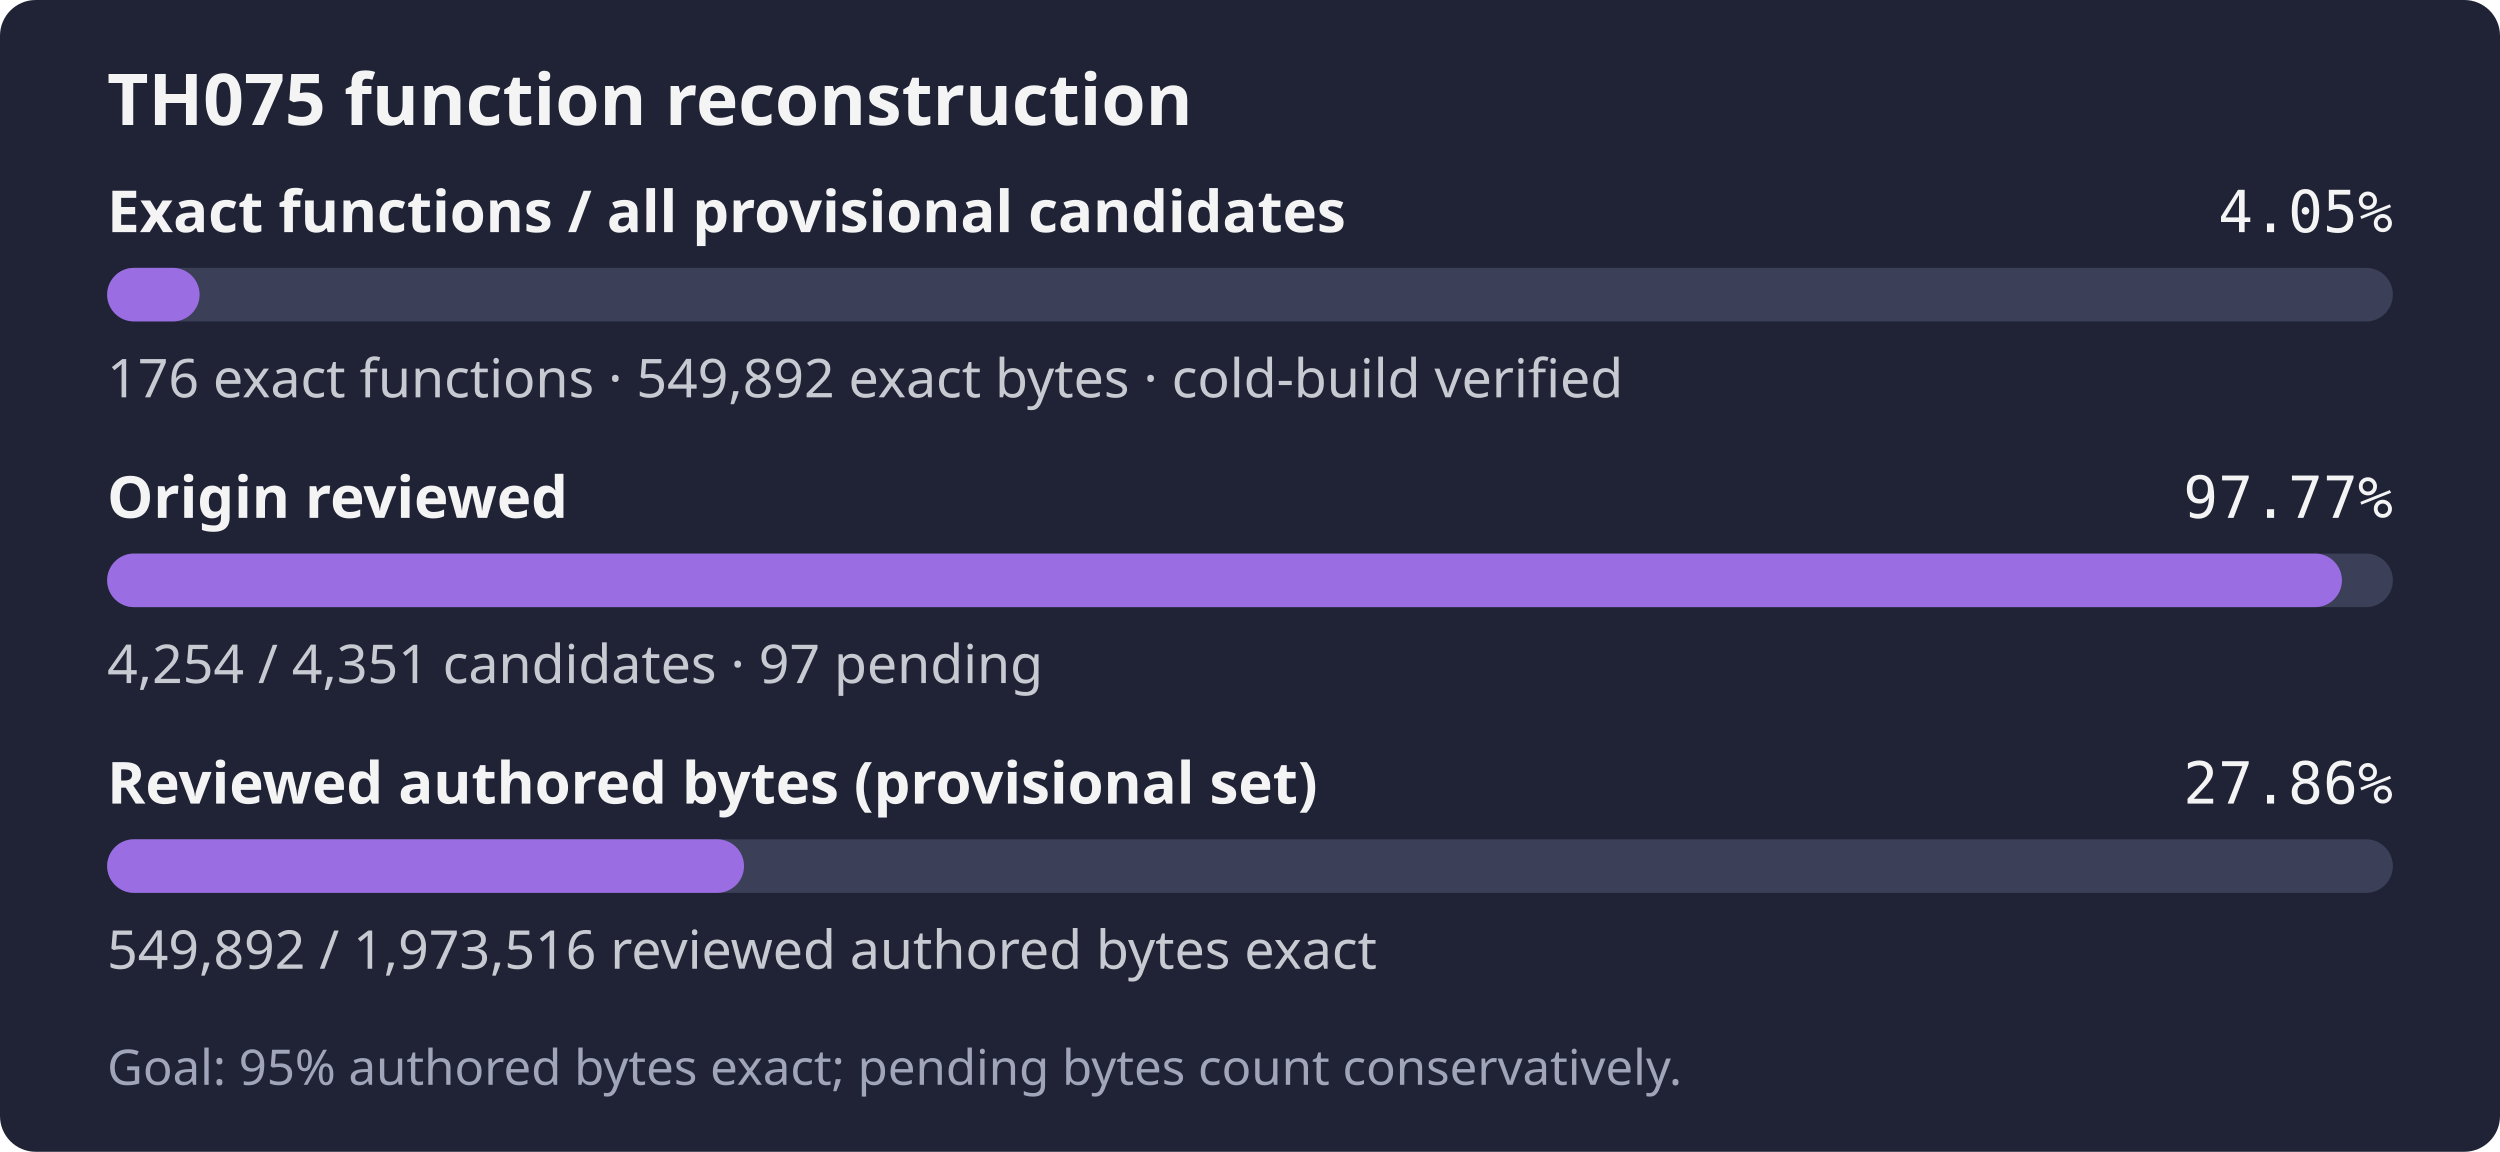
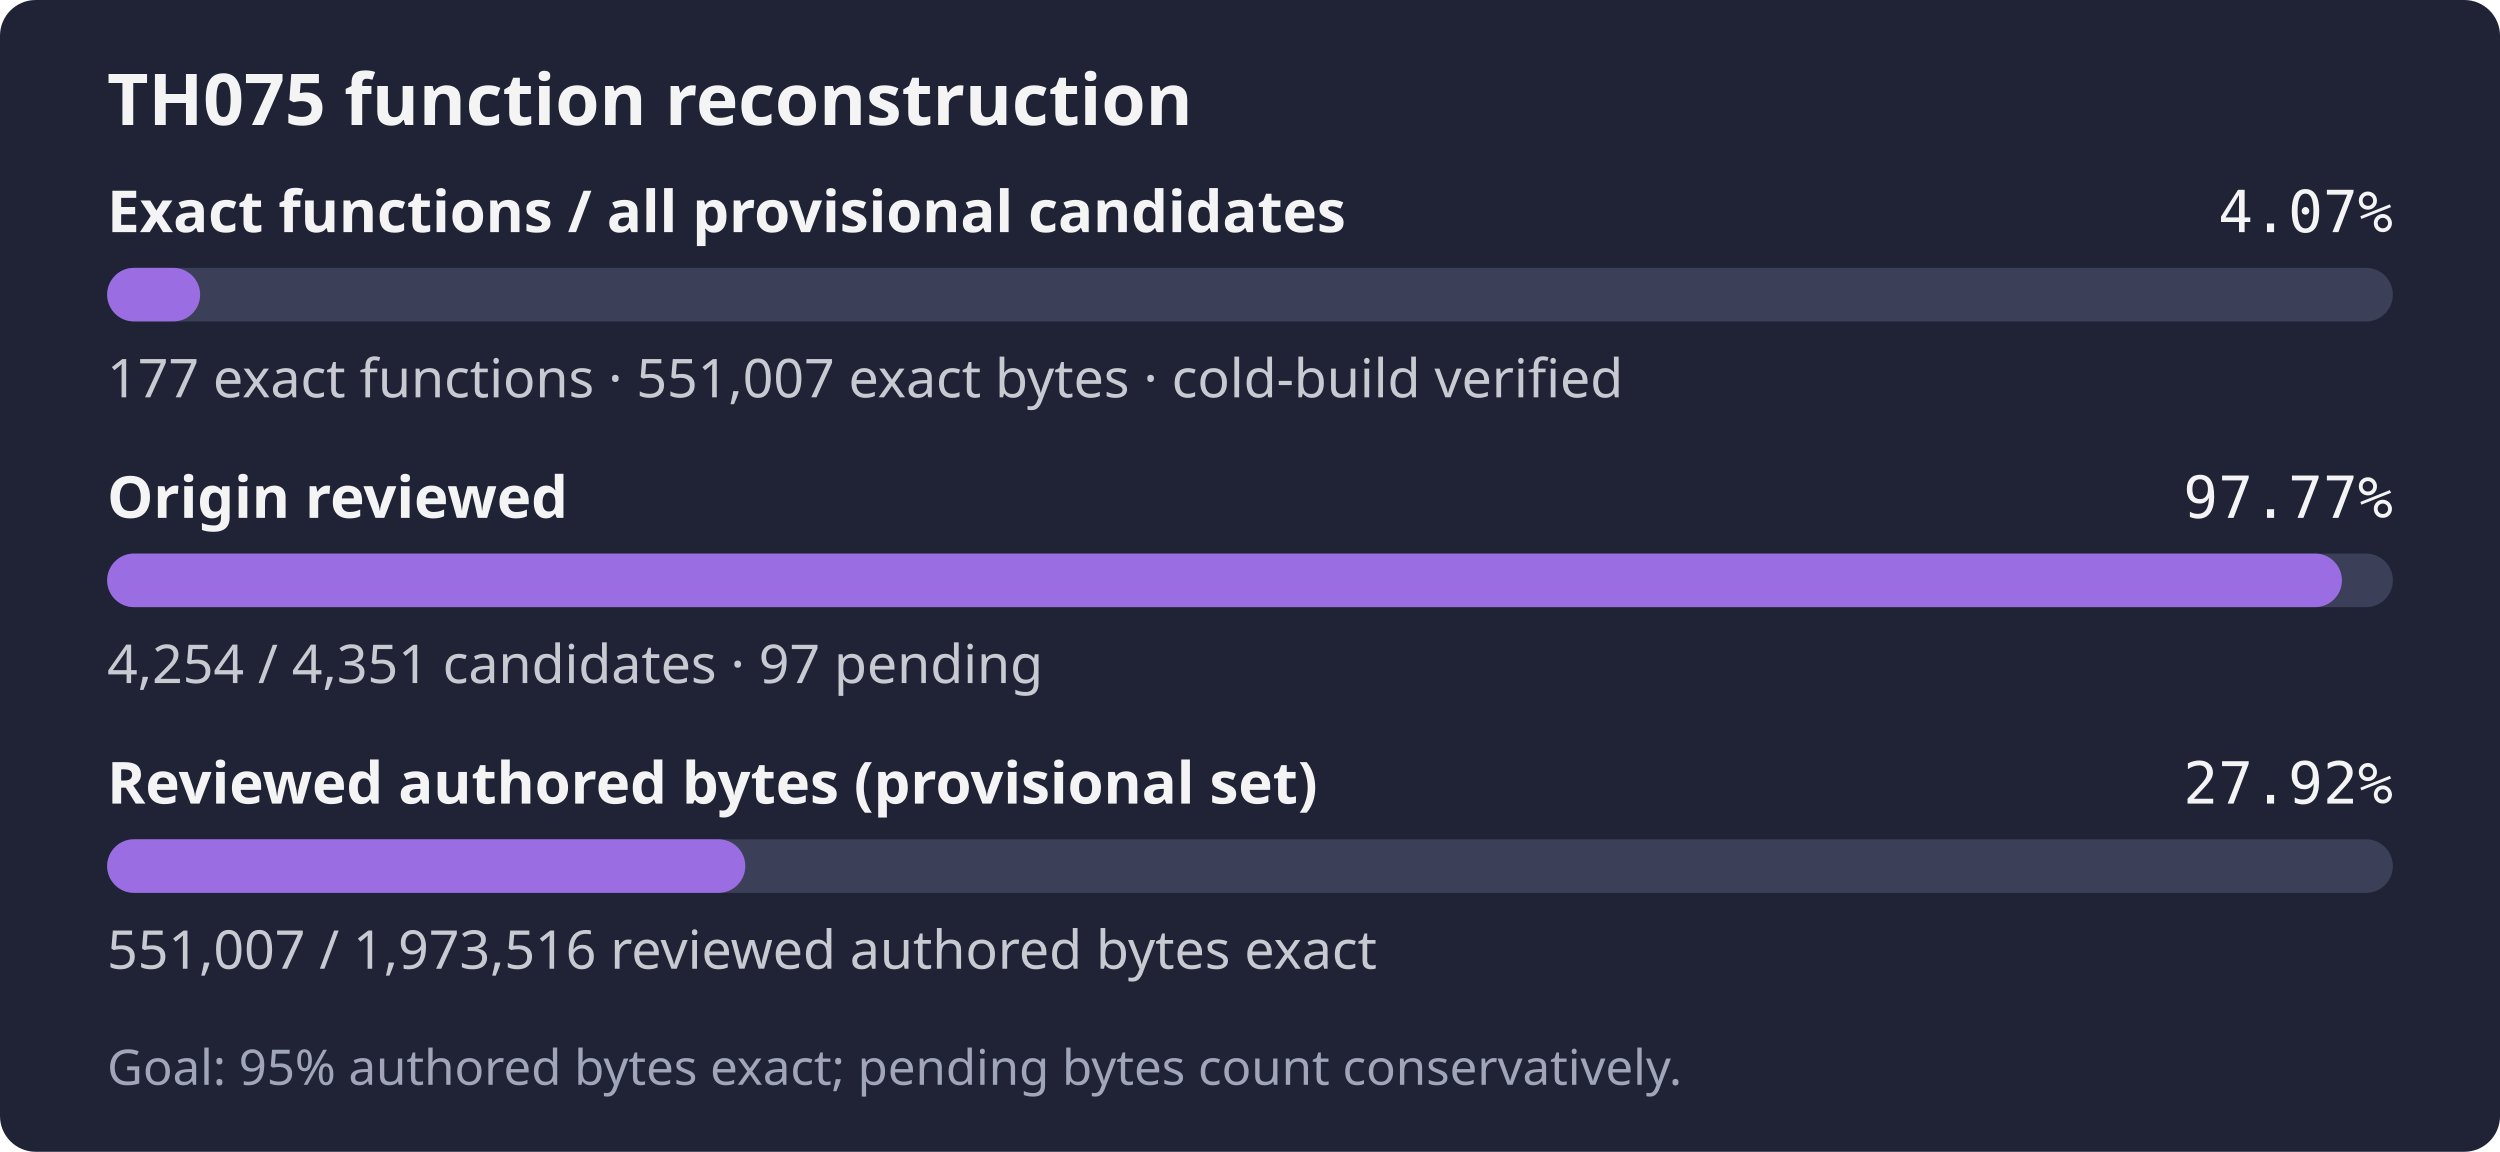
- <svg xmlns="http://www.w3.org/2000/svg" width="560" height="258" role="img" aria-label="TH075: 176 exact functions, 549,892 exact bytes; 4,254 of 4,351 candidates reviewed; Goal: 95% authored bytes exact; pending bytes count conservatively.">
+ <svg xmlns="http://www.w3.org/2000/svg" width="560" height="258" role="img" aria-label="TH075: 177 exact functions, 551,007 exact bytes; 4,254 of 4,351 candidates reviewed; Goal: 95% authored bytes exact; pending bytes count conservatively.">
  <rect width="560" height="258" rx="8" fill="#1f2335" />
  <text x="24" y="28" fill="#f4f4f5" font-family="sans-serif" font-size="16" font-weight="600">TH075 function reconstruction</text>
  <text x="24" y="52" fill="#f4f4f5" font-family="sans-serif" font-size="13" font-weight="600">Exact functions / all provisional candidates</text>
-   <text x="536" y="52" fill="#f4f4f5" text-anchor="end" font-family="monospace" font-size="13">4.05%</text>
+   <text x="536" y="52" fill="#f4f4f5" text-anchor="end" font-family="monospace" font-size="13">4.07%</text>
  <rect x="24" y="60" width="512" height="12" rx="6" fill="#3b4058" />
-   <rect x="24" y="60" width="20.71" height="12" rx="6" fill="#9b6de3" />
-   <text x="24" y="89" fill="#c8cad2" font-family="sans-serif" font-size="12">176 exact functions · 549,892 exact bytes · cold-build verified</text>
+   <rect x="24" y="60" width="20.83" height="12" rx="6" fill="#9b6de3" />
+   <text x="24" y="89" fill="#c8cad2" font-family="sans-serif" font-size="12">177 exact functions · 551,007 exact bytes · cold-build verified</text>
  <text x="24" y="116" fill="#f4f4f5" font-family="sans-serif" font-size="13" font-weight="600">Origin reviewed</text>
  <text x="536" y="116" fill="#f4f4f5" text-anchor="end" font-family="monospace" font-size="13">97.77%</text>
  <rect x="24" y="124" width="512" height="12" rx="6" fill="#3b4058" />
  <rect x="24" y="124" width="500.59" height="12" rx="6" fill="#9b6de3" />
  <text x="24" y="153" fill="#c8cad2" font-family="sans-serif" font-size="12">4,254 / 4,351 candidates · 97 pending</text>
  <text x="24" y="180" fill="#f4f4f5" font-family="sans-serif" font-size="13" font-weight="600">Reviewed authored bytes (provisional set)</text>
-   <text x="536" y="180" fill="#f4f4f5" text-anchor="end" font-family="monospace" font-size="13">27.86%</text>
+   <text x="536" y="180" fill="#f4f4f5" text-anchor="end" font-family="monospace" font-size="13">27.92%</text>
  <rect x="24" y="188" width="512" height="12" rx="6" fill="#3b4058" />
-   <rect x="24" y="188" width="142.66" height="12" rx="6" fill="#9b6de3" />
-   <text x="24" y="217" fill="#c8cad2" font-family="sans-serif" font-size="12">549,892 / 1,973,516 reviewed authored bytes exact</text>
+   <rect x="24" y="188" width="142.95" height="12" rx="6" fill="#9b6de3" />
+   <text x="24" y="217" fill="#c8cad2" font-family="sans-serif" font-size="12">551,007 / 1,973,516 reviewed authored bytes exact</text>
  <text x="24" y="243" fill="#a0a5ba" font-family="sans-serif" font-size="11">Goal: 95% authored bytes exact; pending bytes count conservatively.</text>
</svg>
